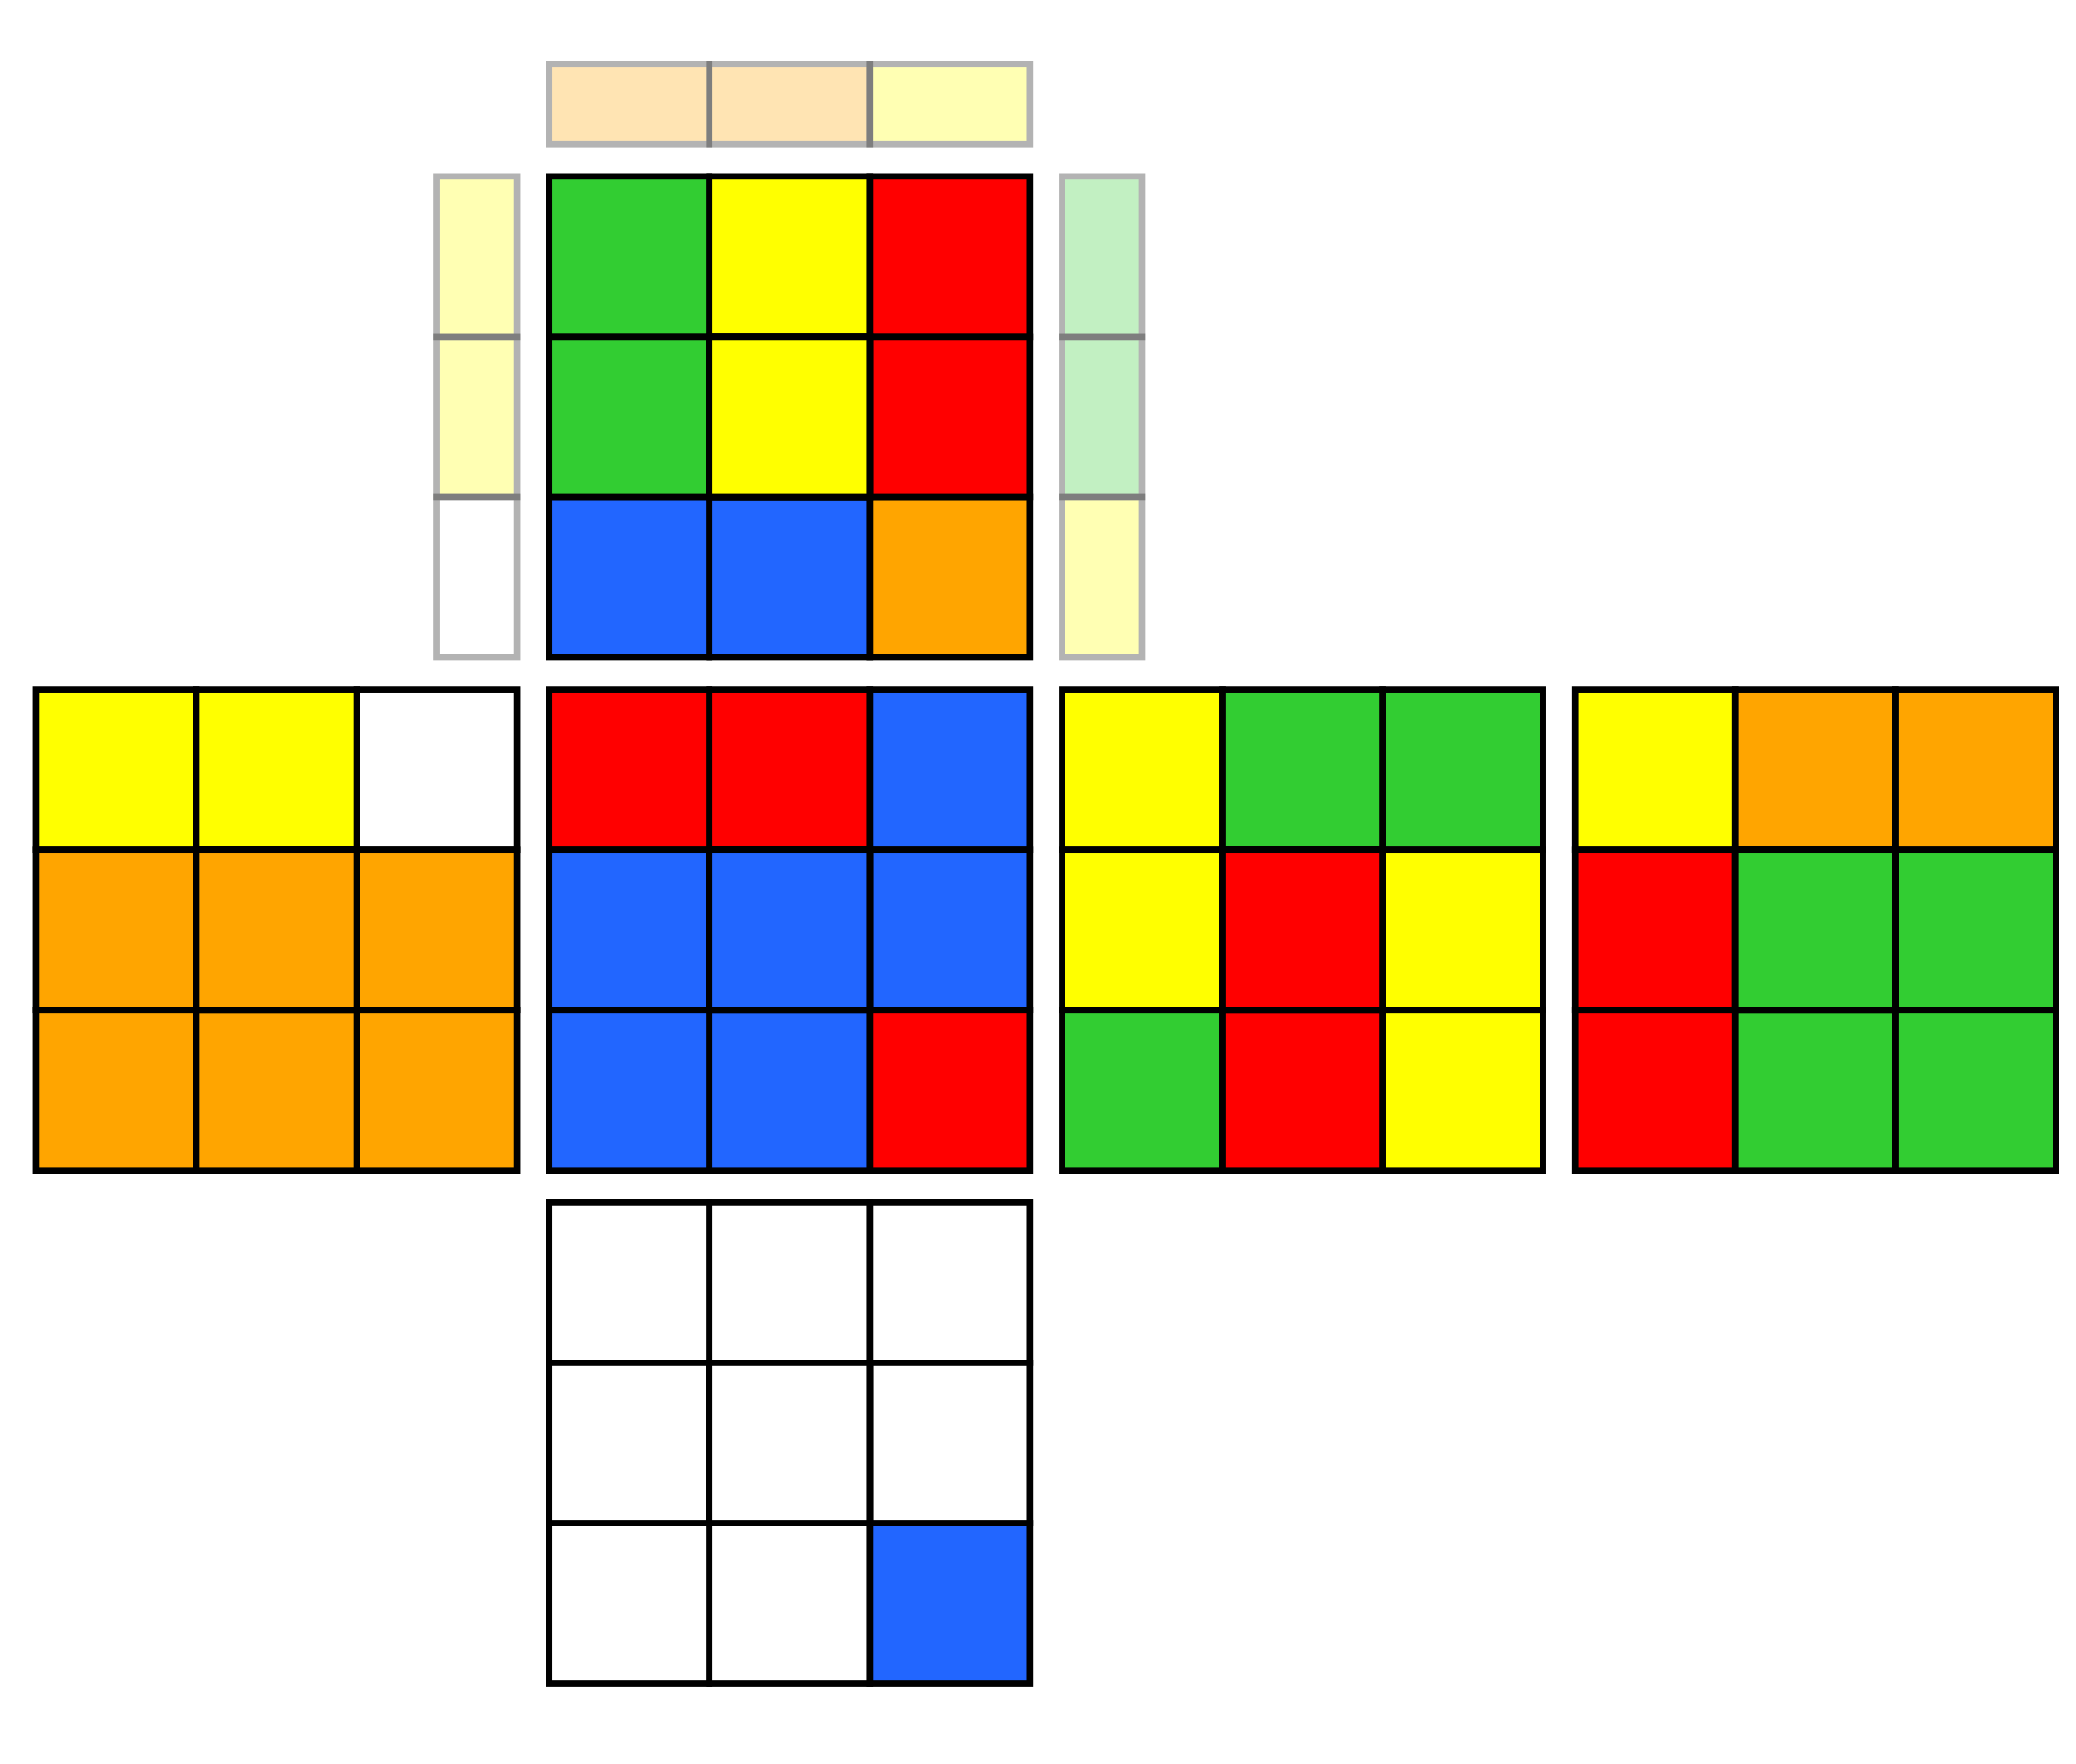
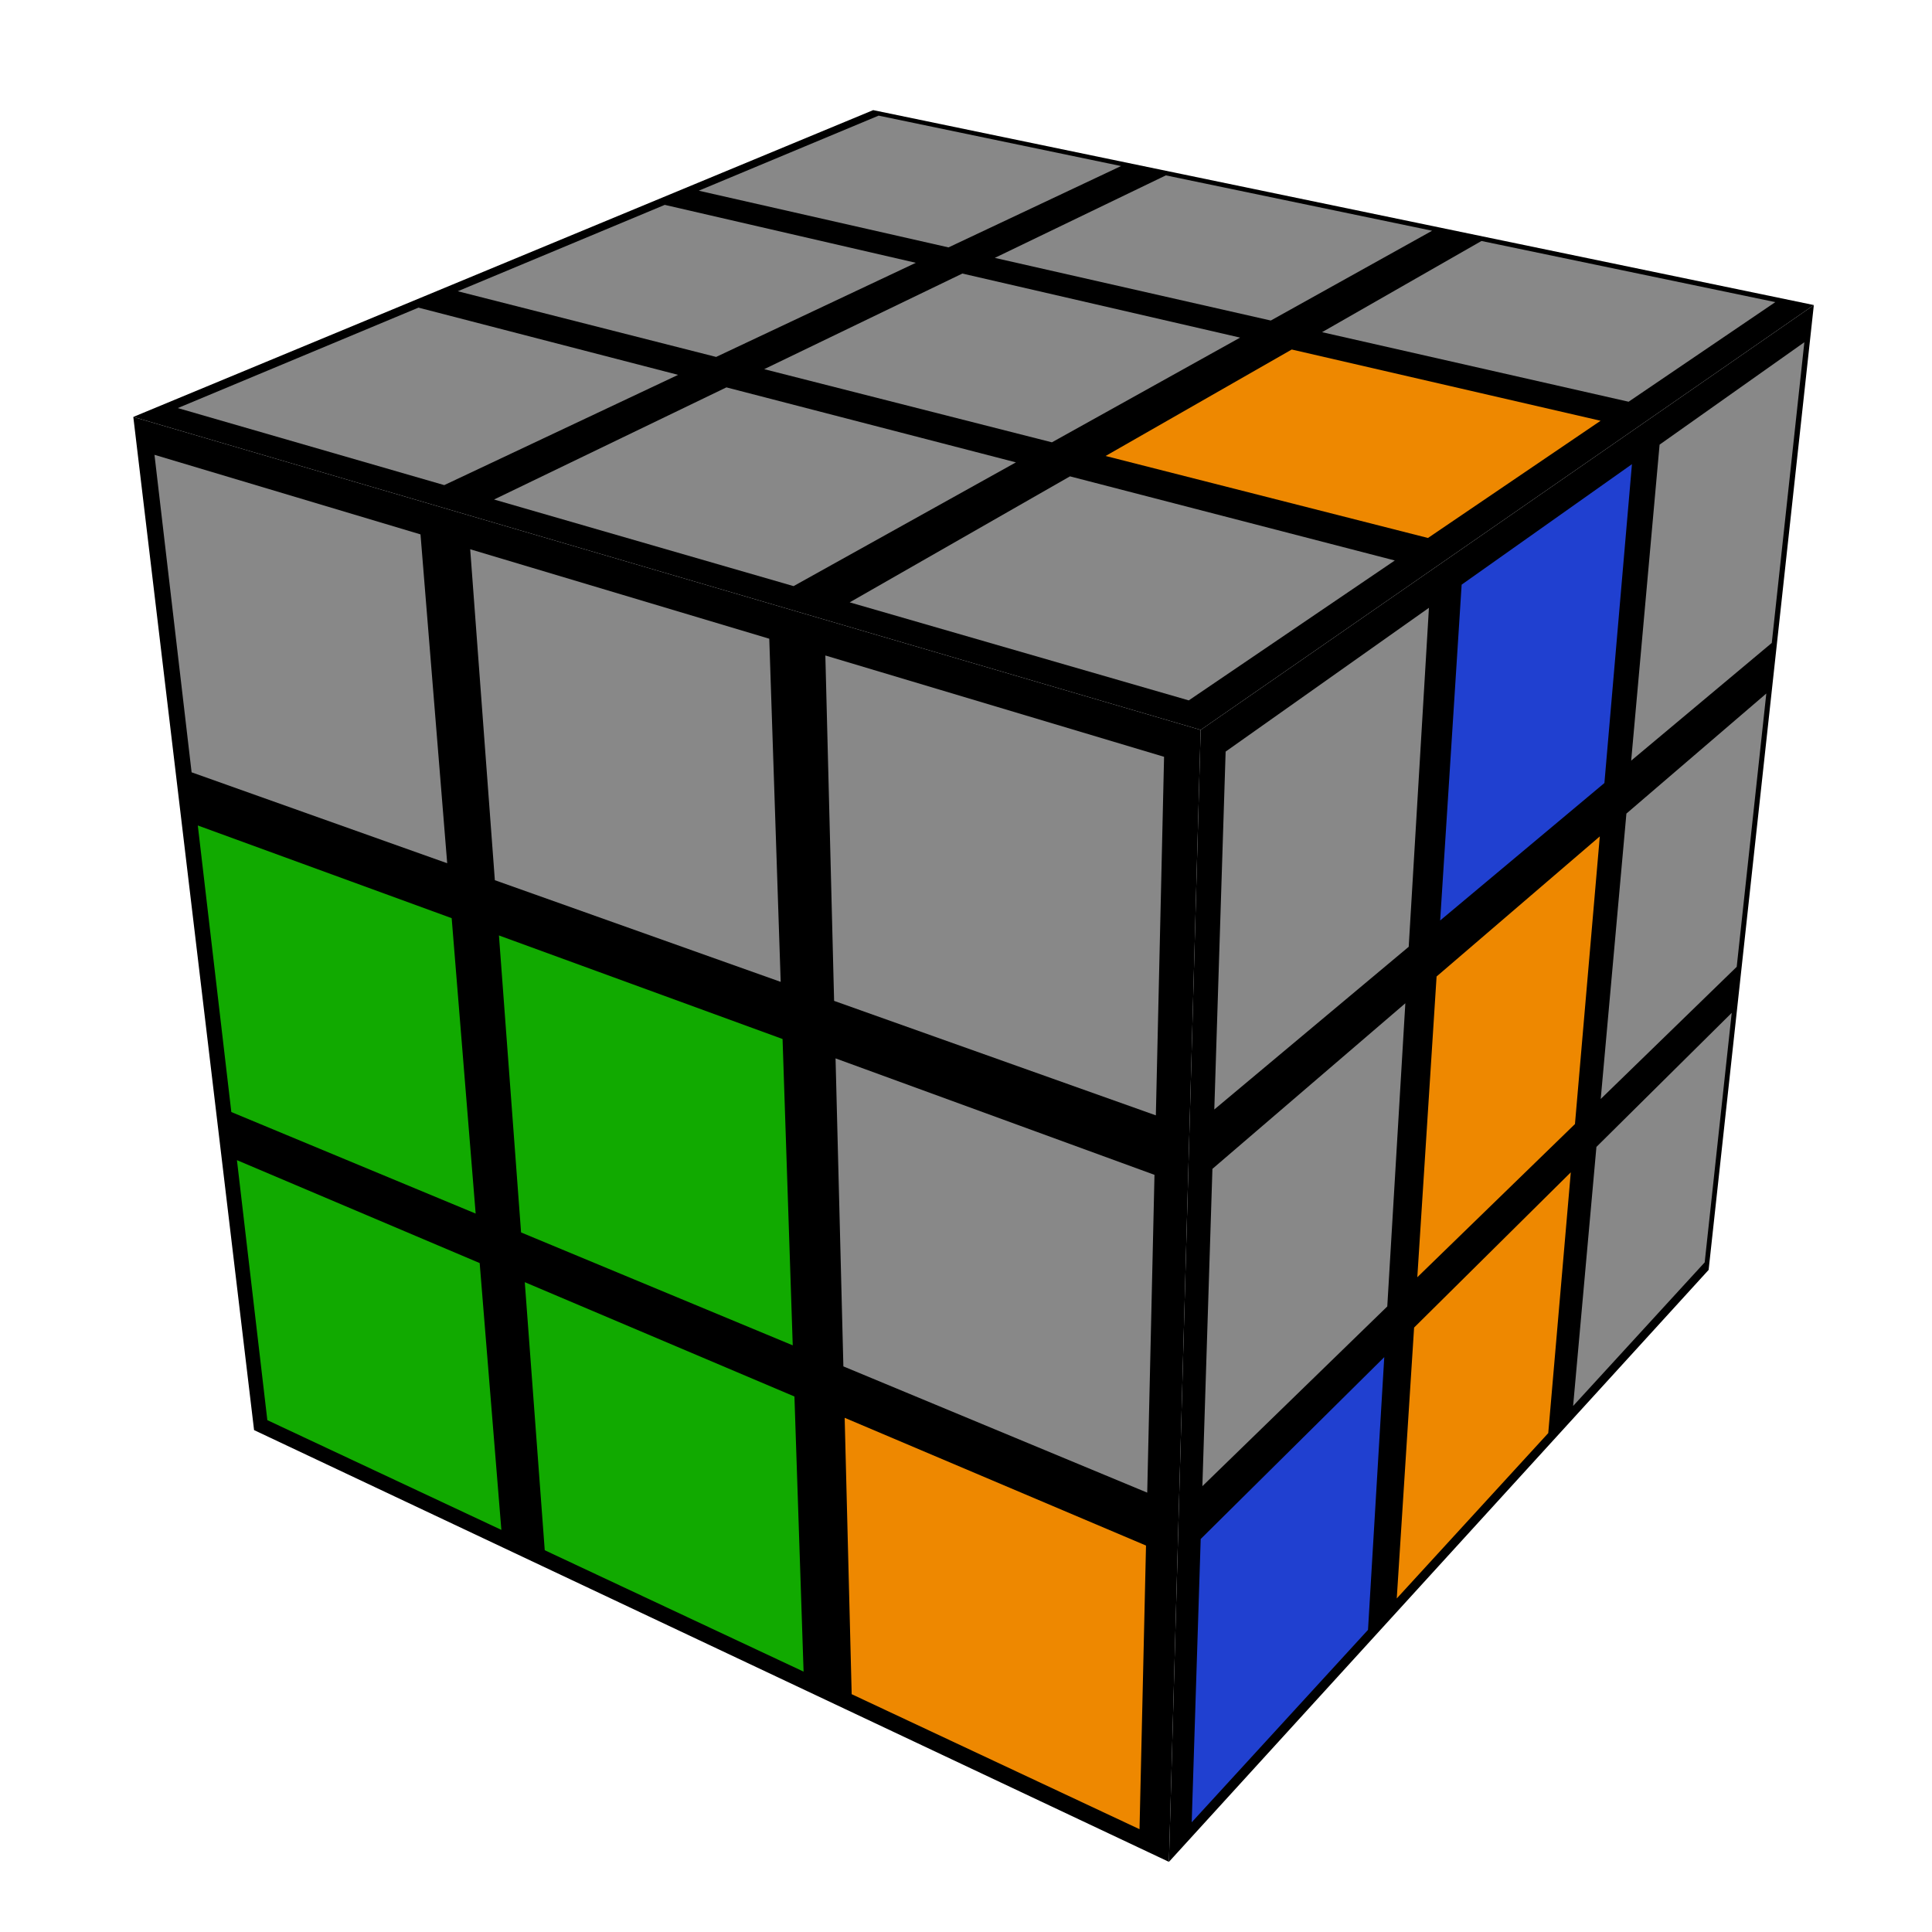
- <svg xmlns="http://www.w3.org/2000/svg" version="1.1" viewBox="0 0 518 440" preserveAspectRatio="xMidYMid meet" style="max-width: 100%; max-height: 100%;">
-   <defs>
-     <radialGradient id="grad-svg7-EDGES-l0-o0" r="70.711%">
-       <stop offset="100%" stop-color="rgb(34, 102, 255)" stop-opacity="1" />
-       <stop offset="100%" stop-color="black" stop-opacity="1" />
-       <stop offset="100%" stop-color="black" stop-opacity="1" />
-       <stop offset="100%" stop-color="white" stop-opacity="1" />
-     </radialGradient>
-     <radialGradient id="grad-svg7-EDGES-l0-o1" r="70.711%">
-       <stop offset="100%" stop-color="red" stop-opacity="1" />
-       <stop offset="100%" stop-color="black" stop-opacity="1" />
-       <stop offset="100%" stop-color="black" stop-opacity="1" />
-       <stop offset="100%" stop-color="limegreen" stop-opacity="1" />
-     </radialGradient>
-     <radialGradient id="grad-svg7-EDGES-l1-o0" r="70.711%">
-       <stop offset="100%" stop-color="red" stop-opacity="1" />
-       <stop offset="100%" stop-color="black" stop-opacity="1" />
-       <stop offset="100%" stop-color="black" stop-opacity="1" />
-       <stop offset="100%" stop-color="white" stop-opacity="1" />
-     </radialGradient>
-     <radialGradient id="grad-svg7-EDGES-l1-o1" r="70.711%">
-       <stop offset="100%" stop-color="limegreen" stop-opacity="1" />
-       <stop offset="100%" stop-color="black" stop-opacity="1" />
-       <stop offset="100%" stop-color="black" stop-opacity="1" />
-       <stop offset="100%" stop-color="red" stop-opacity="1" />
-     </radialGradient>
-     <radialGradient id="grad-svg7-EDGES-l2-o0" r="70.711%">
-       <stop offset="100%" stop-color="yellow" stop-opacity="1" />
-       <stop offset="100%" stop-color="black" stop-opacity="1" />
-       <stop offset="100%" stop-color="black" stop-opacity="1" />
-       <stop offset="100%" stop-color="white" stop-opacity="1" />
-     </radialGradient>
-     <radialGradient id="grad-svg7-EDGES-l2-o1" r="70.711%">
-       <stop offset="100%" stop-color="orange" stop-opacity="1" />
-       <stop offset="100%" stop-color="black" stop-opacity="1" />
-       <stop offset="100%" stop-color="black" stop-opacity="1" />
-       <stop offset="100%" stop-color="rgb(34, 102, 255)" stop-opacity="1" />
-     </radialGradient>
-     <radialGradient id="grad-svg7-EDGES-l3-o0" r="70.711%">
-       <stop offset="100%" stop-color="limegreen" stop-opacity="1" />
-       <stop offset="100%" stop-color="black" stop-opacity="1" />
-       <stop offset="100%" stop-color="black" stop-opacity="1" />
-       <stop offset="100%" stop-color="white" stop-opacity="1" />
-     </radialGradient>
-     <radialGradient id="grad-svg7-EDGES-l3-o1" r="70.711%">
-       <stop offset="100%" stop-color="yellow" stop-opacity="1" />
-       <stop offset="100%" stop-color="black" stop-opacity="1" />
-       <stop offset="100%" stop-color="black" stop-opacity="1" />
-       <stop offset="100%" stop-color="orange" stop-opacity="1" />
-     </radialGradient>
-     <radialGradient id="grad-svg7-EDGES-l4-o0" r="70.711%">
-       <stop offset="100%" stop-color="white" stop-opacity="1" />
-       <stop offset="100%" stop-color="black" stop-opacity="1" />
-       <stop offset="100%" stop-color="black" stop-opacity="1" />
-       <stop offset="100%" stop-color="yellow" stop-opacity="1" />
-     </radialGradient>
-     <radialGradient id="grad-svg7-EDGES-l4-o1" r="70.711%">
-       <stop offset="100%" stop-color="rgb(34, 102, 255)" stop-opacity="1" />
-       <stop offset="100%" stop-color="black" stop-opacity="1" />
-       <stop offset="100%" stop-color="black" stop-opacity="1" />
-       <stop offset="100%" stop-color="limegreen" stop-opacity="1" />
-     </radialGradient>
-     <radialGradient id="grad-svg7-EDGES-l5-o0" r="70.711%">
-       <stop offset="100%" stop-color="white" stop-opacity="1" />
-       <stop offset="100%" stop-color="black" stop-opacity="1" />
-       <stop offset="100%" stop-color="black" stop-opacity="1" />
-       <stop offset="100%" stop-color="yellow" stop-opacity="1" />
-     </radialGradient>
-     <radialGradient id="grad-svg7-EDGES-l5-o1" r="70.711%">
-       <stop offset="100%" stop-color="red" stop-opacity="1" />
-       <stop offset="100%" stop-color="black" stop-opacity="1" />
-       <stop offset="100%" stop-color="black" stop-opacity="1" />
-       <stop offset="100%" stop-color="red" stop-opacity="1" />
-     </radialGradient>
-     <radialGradient id="grad-svg7-EDGES-l6-o0" r="70.711%">
-       <stop offset="100%" stop-color="white" stop-opacity="1" />
-       <stop offset="100%" stop-color="black" stop-opacity="1" />
-       <stop offset="100%" stop-color="black" stop-opacity="1" />
-       <stop offset="100%" stop-color="yellow" stop-opacity="1" />
-     </radialGradient>
-     <radialGradient id="grad-svg7-EDGES-l6-o1" r="70.711%">
-       <stop offset="100%" stop-color="limegreen" stop-opacity="1" />
-       <stop offset="100%" stop-color="black" stop-opacity="1" />
-       <stop offset="100%" stop-color="black" stop-opacity="1" />
-       <stop offset="100%" stop-color="rgb(34, 102, 255)" stop-opacity="1" />
-     </radialGradient>
-     <radialGradient id="grad-svg7-EDGES-l7-o0" r="70.711%">
-       <stop offset="100%" stop-color="white" stop-opacity="1" />
-       <stop offset="100%" stop-color="black" stop-opacity="1" />
-       <stop offset="100%" stop-color="black" stop-opacity="1" />
-       <stop offset="100%" stop-color="yellow" stop-opacity="1" />
-     </radialGradient>
-     <radialGradient id="grad-svg7-EDGES-l7-o1" r="70.711%">
-       <stop offset="100%" stop-color="orange" stop-opacity="1" />
-       <stop offset="100%" stop-color="black" stop-opacity="1" />
-       <stop offset="100%" stop-color="black" stop-opacity="1" />
-       <stop offset="100%" stop-color="orange" stop-opacity="1" />
-     </radialGradient>
-     <radialGradient id="grad-svg7-EDGES-l8-o0" r="70.711%">
-       <stop offset="100%" stop-color="rgb(34, 102, 255)" stop-opacity="1" />
-       <stop offset="100%" stop-color="black" stop-opacity="1" />
-       <stop offset="100%" stop-color="black" stop-opacity="1" />
-       <stop offset="100%" stop-color="limegreen" stop-opacity="1" />
-     </radialGradient>
-     <radialGradient id="grad-svg7-EDGES-l8-o1" r="70.711%">
-       <stop offset="100%" stop-color="yellow" stop-opacity="1" />
-       <stop offset="100%" stop-color="black" stop-opacity="1" />
-       <stop offset="100%" stop-color="black" stop-opacity="1" />
-       <stop offset="100%" stop-color="red" stop-opacity="1" />
-     </radialGradient>
-     <radialGradient id="grad-svg7-EDGES-l9-o0" r="70.711%">
-       <stop offset="100%" stop-color="rgb(34, 102, 255)" stop-opacity="1" />
-       <stop offset="100%" stop-color="black" stop-opacity="1" />
-       <stop offset="100%" stop-color="black" stop-opacity="1" />
-       <stop offset="100%" stop-color="limegreen" stop-opacity="1" />
-     </radialGradient>
-     <radialGradient id="grad-svg7-EDGES-l9-o1" r="70.711%">
-       <stop offset="100%" stop-color="orange" stop-opacity="1" />
-       <stop offset="100%" stop-color="black" stop-opacity="1" />
-       <stop offset="100%" stop-color="black" stop-opacity="1" />
-       <stop offset="100%" stop-color="orange" stop-opacity="1" />
-     </radialGradient>
-     <radialGradient id="grad-svg7-EDGES-l10-o0" r="70.711%">
-       <stop offset="100%" stop-color="red" stop-opacity="1" />
-       <stop offset="100%" stop-color="black" stop-opacity="1" />
-       <stop offset="100%" stop-color="black" stop-opacity="1" />
-       <stop offset="100%" stop-color="rgb(34, 102, 255)" stop-opacity="1" />
-     </radialGradient>
-     <radialGradient id="grad-svg7-EDGES-l10-o1" r="70.711%">
-       <stop offset="100%" stop-color="yellow" stop-opacity="1" />
-       <stop offset="100%" stop-color="black" stop-opacity="1" />
-       <stop offset="100%" stop-color="black" stop-opacity="1" />
-       <stop offset="100%" stop-color="red" stop-opacity="1" />
-     </radialGradient>
-     <radialGradient id="grad-svg7-EDGES-l11-o0" r="70.711%">
-       <stop offset="100%" stop-color="limegreen" stop-opacity="1" />
-       <stop offset="100%" stop-color="black" stop-opacity="1" />
-       <stop offset="100%" stop-color="black" stop-opacity="1" />
-       <stop offset="100%" stop-color="rgb(34, 102, 255)" stop-opacity="1" />
-     </radialGradient>
-     <radialGradient id="grad-svg7-EDGES-l11-o1" r="70.711%">
-       <stop offset="100%" stop-color="orange" stop-opacity="1" />
-       <stop offset="100%" stop-color="black" stop-opacity="1" />
-       <stop offset="100%" stop-color="black" stop-opacity="1" />
-       <stop offset="100%" stop-color="orange" stop-opacity="1" />
-     </radialGradient>
-     <radialGradient id="grad-svg7-CORNERS-l0-o0" r="70.711%">
-       <stop offset="100%" stop-color="orange" stop-opacity="1" />
-       <stop offset="100%" stop-color="black" stop-opacity="1" />
-       <stop offset="100%" stop-color="black" stop-opacity="1" />
-       <stop offset="100%" stop-color="white" stop-opacity="1" />
-     </radialGradient>
-     <radialGradient id="grad-svg7-CORNERS-l0-o1" r="70.711%">
-       <stop offset="100%" stop-color="yellow" stop-opacity="1" />
-       <stop offset="100%" stop-color="black" stop-opacity="1" />
-       <stop offset="100%" stop-color="black" stop-opacity="1" />
-       <stop offset="100%" stop-color="red" stop-opacity="1" />
-     </radialGradient>
-     <radialGradient id="grad-svg7-CORNERS-l0-o2" r="70.711%">
-       <stop offset="100%" stop-color="rgb(34, 102, 255)" stop-opacity="1" />
-       <stop offset="100%" stop-color="black" stop-opacity="1" />
-       <stop offset="100%" stop-color="black" stop-opacity="1" />
-       <stop offset="100%" stop-color="limegreen" stop-opacity="1" />
-     </radialGradient>
-     <radialGradient id="grad-svg7-CORNERS-l1-o0" r="70.711%">
-       <stop offset="100%" stop-color="red" stop-opacity="1" />
-       <stop offset="100%" stop-color="black" stop-opacity="1" />
-       <stop offset="100%" stop-color="black" stop-opacity="1" />
-       <stop offset="100%" stop-color="white" stop-opacity="1" />
-     </radialGradient>
-     <radialGradient id="grad-svg7-CORNERS-l1-o1" r="70.711%">
-       <stop offset="100%" stop-color="yellow" stop-opacity="1" />
-       <stop offset="100%" stop-color="black" stop-opacity="1" />
-       <stop offset="100%" stop-color="black" stop-opacity="1" />
-       <stop offset="100%" stop-color="rgb(34, 102, 255)" stop-opacity="1" />
-     </radialGradient>
-     <radialGradient id="grad-svg7-CORNERS-l1-o2" r="70.711%">
-       <stop offset="100%" stop-color="limegreen" stop-opacity="1" />
-       <stop offset="100%" stop-color="black" stop-opacity="1" />
-       <stop offset="100%" stop-color="black" stop-opacity="1" />
-       <stop offset="100%" stop-color="red" stop-opacity="1" />
-     </radialGradient>
-     <radialGradient id="grad-svg7-CORNERS-l2-o0" r="70.711%">
-       <stop offset="100%" stop-color="limegreen" stop-opacity="1" />
-       <stop offset="100%" stop-color="black" stop-opacity="1" />
-       <stop offset="100%" stop-color="black" stop-opacity="1" />
-       <stop offset="100%" stop-color="white" stop-opacity="1" />
-     </radialGradient>
-     <radialGradient id="grad-svg7-CORNERS-l2-o1" r="70.711%">
-       <stop offset="100%" stop-color="yellow" stop-opacity="1" />
-       <stop offset="100%" stop-color="black" stop-opacity="1" />
-       <stop offset="100%" stop-color="black" stop-opacity="1" />
-       <stop offset="100%" stop-color="orange" stop-opacity="1" />
-     </radialGradient>
-     <radialGradient id="grad-svg7-CORNERS-l2-o2" r="70.711%">
-       <stop offset="100%" stop-color="orange" stop-opacity="1" />
-       <stop offset="100%" stop-color="black" stop-opacity="1" />
-       <stop offset="100%" stop-color="black" stop-opacity="1" />
-       <stop offset="100%" stop-color="rgb(34, 102, 255)" stop-opacity="1" />
-     </radialGradient>
-     <radialGradient id="grad-svg7-CORNERS-l3-o0" r="70.711%">
-       <stop offset="100%" stop-color="rgb(34, 102, 255)" stop-opacity="1" />
-       <stop offset="100%" stop-color="black" stop-opacity="1" />
-       <stop offset="100%" stop-color="black" stop-opacity="1" />
-       <stop offset="100%" stop-color="white" stop-opacity="1" />
-     </radialGradient>
-     <radialGradient id="grad-svg7-CORNERS-l3-o1" r="70.711%">
-       <stop offset="100%" stop-color="red" stop-opacity="1" />
-       <stop offset="100%" stop-color="black" stop-opacity="1" />
-       <stop offset="100%" stop-color="black" stop-opacity="1" />
-       <stop offset="100%" stop-color="limegreen" stop-opacity="1" />
-     </radialGradient>
-     <radialGradient id="grad-svg7-CORNERS-l3-o2" r="70.711%">
-       <stop offset="100%" stop-color="white" stop-opacity="1" />
-       <stop offset="100%" stop-color="black" stop-opacity="1" />
-       <stop offset="100%" stop-color="black" stop-opacity="1" />
-       <stop offset="100%" stop-color="orange" stop-opacity="1" />
-     </radialGradient>
-     <radialGradient id="grad-svg7-CORNERS-l4-o0" r="70.711%">
-       <stop offset="100%" stop-color="white" stop-opacity="1" />
-       <stop offset="100%" stop-color="black" stop-opacity="1" />
-       <stop offset="100%" stop-color="black" stop-opacity="1" />
-       <stop offset="100%" stop-color="yellow" stop-opacity="1" />
-     </radialGradient>
-     <radialGradient id="grad-svg7-CORNERS-l4-o1" r="70.711%">
-       <stop offset="100%" stop-color="red" stop-opacity="1" />
-       <stop offset="100%" stop-color="black" stop-opacity="1" />
-       <stop offset="100%" stop-color="black" stop-opacity="1" />
-       <stop offset="100%" stop-color="limegreen" stop-opacity="1" />
-     </radialGradient>
-     <radialGradient id="grad-svg7-CORNERS-l4-o2" r="70.711%">
-       <stop offset="100%" stop-color="limegreen" stop-opacity="1" />
-       <stop offset="100%" stop-color="black" stop-opacity="1" />
-       <stop offset="100%" stop-color="black" stop-opacity="1" />
-       <stop offset="100%" stop-color="red" stop-opacity="1" />
-     </radialGradient>
-     <radialGradient id="grad-svg7-CORNERS-l5-o0" r="70.711%">
-       <stop offset="100%" stop-color="white" stop-opacity="1" />
-       <stop offset="100%" stop-color="black" stop-opacity="1" />
-       <stop offset="100%" stop-color="black" stop-opacity="1" />
-       <stop offset="100%" stop-color="yellow" stop-opacity="1" />
-     </radialGradient>
-     <radialGradient id="grad-svg7-CORNERS-l5-o1" r="70.711%">
-       <stop offset="100%" stop-color="orange" stop-opacity="1" />
-       <stop offset="100%" stop-color="black" stop-opacity="1" />
-       <stop offset="100%" stop-color="black" stop-opacity="1" />
-       <stop offset="100%" stop-color="orange" stop-opacity="1" />
-     </radialGradient>
-     <radialGradient id="grad-svg7-CORNERS-l5-o2" r="70.711%">
-       <stop offset="100%" stop-color="rgb(34, 102, 255)" stop-opacity="1" />
-       <stop offset="100%" stop-color="black" stop-opacity="1" />
-       <stop offset="100%" stop-color="black" stop-opacity="1" />
-       <stop offset="100%" stop-color="limegreen" stop-opacity="1" />
-     </radialGradient>
-     <radialGradient id="grad-svg7-CORNERS-l6-o0" r="70.711%">
-       <stop offset="100%" stop-color="white" stop-opacity="1" />
-       <stop offset="100%" stop-color="black" stop-opacity="1" />
-       <stop offset="100%" stop-color="black" stop-opacity="1" />
-       <stop offset="100%" stop-color="yellow" stop-opacity="1" />
-     </radialGradient>
-     <radialGradient id="grad-svg7-CORNERS-l6-o1" r="70.711%">
-       <stop offset="100%" stop-color="limegreen" stop-opacity="1" />
-       <stop offset="100%" stop-color="black" stop-opacity="1" />
-       <stop offset="100%" stop-color="black" stop-opacity="1" />
-       <stop offset="100%" stop-color="rgb(34, 102, 255)" stop-opacity="1" />
-     </radialGradient>
-     <radialGradient id="grad-svg7-CORNERS-l6-o2" r="70.711%">
-       <stop offset="100%" stop-color="orange" stop-opacity="1" />
-       <stop offset="100%" stop-color="black" stop-opacity="1" />
-       <stop offset="100%" stop-color="black" stop-opacity="1" />
-       <stop offset="100%" stop-color="orange" stop-opacity="1" />
-     </radialGradient>
-     <radialGradient id="grad-svg7-CORNERS-l7-o0" r="70.711%">
-       <stop offset="100%" stop-color="rgb(34, 102, 255)" stop-opacity="1" />
-       <stop offset="100%" stop-color="black" stop-opacity="1" />
-       <stop offset="100%" stop-color="black" stop-opacity="1" />
-       <stop offset="100%" stop-color="yellow" stop-opacity="1" />
-     </radialGradient>
-     <radialGradient id="grad-svg7-CORNERS-l7-o1" r="70.711%">
-       <stop offset="100%" stop-color="yellow" stop-opacity="1" />
-       <stop offset="100%" stop-color="black" stop-opacity="1" />
-       <stop offset="100%" stop-color="black" stop-opacity="1" />
-       <stop offset="100%" stop-color="red" stop-opacity="1" />
-     </radialGradient>
-     <radialGradient id="grad-svg7-CORNERS-l7-o2" r="70.711%">
-       <stop offset="100%" stop-color="red" stop-opacity="1" />
-       <stop offset="100%" stop-color="black" stop-opacity="1" />
-       <stop offset="100%" stop-color="black" stop-opacity="1" />
-       <stop offset="100%" stop-color="rgb(34, 102, 255)" stop-opacity="1" />
-     </radialGradient>
-     <radialGradient id="grad-svg7-CENTERS-l0-o0" r="70.711%">
-       <stop offset="100%" stop-color="yellow" stop-opacity="1" />
-       <stop offset="100%" stop-color="black" stop-opacity="1" />
-       <stop offset="100%" stop-color="black" stop-opacity="1" />
-       <stop offset="100%" stop-color="white" stop-opacity="1" />
-     </radialGradient>
-     <radialGradient id="grad-svg7-CENTERS-l0-o1" r="70.711%">
-       <stop offset="100%" stop-color="yellow" stop-opacity="1" />
-       <stop offset="100%" stop-color="black" stop-opacity="1" />
-       <stop offset="100%" stop-color="black" stop-opacity="1" />
-       <stop offset="100%" stop-color="white" stop-opacity="1" />
-     </radialGradient>
-     <radialGradient id="grad-svg7-CENTERS-l0-o2" r="70.711%">
-       <stop offset="100%" stop-color="yellow" stop-opacity="1" />
-       <stop offset="100%" stop-color="black" stop-opacity="1" />
-       <stop offset="100%" stop-color="black" stop-opacity="1" />
-       <stop offset="100%" stop-color="white" stop-opacity="1" />
-     </radialGradient>
-     <radialGradient id="grad-svg7-CENTERS-l0-o3" r="70.711%">
-       <stop offset="100%" stop-color="yellow" stop-opacity="1" />
-       <stop offset="100%" stop-color="black" stop-opacity="1" />
-       <stop offset="100%" stop-color="black" stop-opacity="1" />
-       <stop offset="100%" stop-color="white" stop-opacity="1" />
-     </radialGradient>
-     <radialGradient id="grad-svg7-CENTERS-l1-o0" r="70.711%">
-       <stop offset="100%" stop-color="orange" stop-opacity="1" />
-       <stop offset="100%" stop-color="black" stop-opacity="1" />
-       <stop offset="100%" stop-color="black" stop-opacity="1" />
-       <stop offset="100%" stop-color="orange" stop-opacity="1" />
-     </radialGradient>
-     <radialGradient id="grad-svg7-CENTERS-l1-o1" r="70.711%">
-       <stop offset="100%" stop-color="orange" stop-opacity="1" />
-       <stop offset="100%" stop-color="black" stop-opacity="1" />
-       <stop offset="100%" stop-color="black" stop-opacity="1" />
-       <stop offset="100%" stop-color="orange" stop-opacity="1" />
-     </radialGradient>
-     <radialGradient id="grad-svg7-CENTERS-l1-o2" r="70.711%">
-       <stop offset="100%" stop-color="orange" stop-opacity="1" />
-       <stop offset="100%" stop-color="black" stop-opacity="1" />
-       <stop offset="100%" stop-color="black" stop-opacity="1" />
-       <stop offset="100%" stop-color="orange" stop-opacity="1" />
-     </radialGradient>
-     <radialGradient id="grad-svg7-CENTERS-l1-o3" r="70.711%">
-       <stop offset="100%" stop-color="orange" stop-opacity="1" />
-       <stop offset="100%" stop-color="black" stop-opacity="1" />
-       <stop offset="100%" stop-color="black" stop-opacity="1" />
-       <stop offset="100%" stop-color="orange" stop-opacity="1" />
-     </radialGradient>
-     <radialGradient id="grad-svg7-CENTERS-l2-o0" r="70.711%">
-       <stop offset="100%" stop-color="rgb(34, 102, 255)" stop-opacity="1" />
-       <stop offset="100%" stop-color="black" stop-opacity="1" />
-       <stop offset="100%" stop-color="black" stop-opacity="1" />
-       <stop offset="100%" stop-color="limegreen" stop-opacity="1" />
-     </radialGradient>
-     <radialGradient id="grad-svg7-CENTERS-l2-o1" r="70.711%">
-       <stop offset="100%" stop-color="rgb(34, 102, 255)" stop-opacity="1" />
-       <stop offset="100%" stop-color="black" stop-opacity="1" />
-       <stop offset="100%" stop-color="black" stop-opacity="1" />
-       <stop offset="100%" stop-color="limegreen" stop-opacity="1" />
-     </radialGradient>
-     <radialGradient id="grad-svg7-CENTERS-l2-o2" r="70.711%">
-       <stop offset="100%" stop-color="rgb(34, 102, 255)" stop-opacity="1" />
-       <stop offset="100%" stop-color="black" stop-opacity="1" />
-       <stop offset="100%" stop-color="black" stop-opacity="1" />
-       <stop offset="100%" stop-color="limegreen" stop-opacity="1" />
-     </radialGradient>
-     <radialGradient id="grad-svg7-CENTERS-l2-o3" r="70.711%">
-       <stop offset="100%" stop-color="rgb(34, 102, 255)" stop-opacity="1" />
-       <stop offset="100%" stop-color="black" stop-opacity="1" />
-       <stop offset="100%" stop-color="black" stop-opacity="1" />
-       <stop offset="100%" stop-color="limegreen" stop-opacity="1" />
-     </radialGradient>
-     <radialGradient id="grad-svg7-CENTERS-l3-o0" r="70.711%">
-       <stop offset="100%" stop-color="red" stop-opacity="1" />
-       <stop offset="100%" stop-color="black" stop-opacity="1" />
-       <stop offset="100%" stop-color="black" stop-opacity="1" />
-       <stop offset="100%" stop-color="red" stop-opacity="1" />
-     </radialGradient>
-     <radialGradient id="grad-svg7-CENTERS-l3-o1" r="70.711%">
-       <stop offset="100%" stop-color="red" stop-opacity="1" />
-       <stop offset="100%" stop-color="black" stop-opacity="1" />
-       <stop offset="100%" stop-color="black" stop-opacity="1" />
-       <stop offset="100%" stop-color="red" stop-opacity="1" />
-     </radialGradient>
-     <radialGradient id="grad-svg7-CENTERS-l3-o2" r="70.711%">
-       <stop offset="100%" stop-color="red" stop-opacity="1" />
-       <stop offset="100%" stop-color="black" stop-opacity="1" />
-       <stop offset="100%" stop-color="black" stop-opacity="1" />
-       <stop offset="100%" stop-color="red" stop-opacity="1" />
-     </radialGradient>
-     <radialGradient id="grad-svg7-CENTERS-l3-o3" r="70.711%">
-       <stop offset="100%" stop-color="red" stop-opacity="1" />
-       <stop offset="100%" stop-color="black" stop-opacity="1" />
-       <stop offset="100%" stop-color="black" stop-opacity="1" />
-       <stop offset="100%" stop-color="red" stop-opacity="1" />
-     </radialGradient>
-     <radialGradient id="grad-svg7-CENTERS-l4-o0" r="70.711%">
-       <stop offset="100%" stop-color="limegreen" stop-opacity="1" />
-       <stop offset="100%" stop-color="black" stop-opacity="1" />
-       <stop offset="100%" stop-color="black" stop-opacity="1" />
-       <stop offset="100%" stop-color="rgb(34, 102, 255)" stop-opacity="1" />
-     </radialGradient>
-     <radialGradient id="grad-svg7-CENTERS-l4-o1" r="70.711%">
-       <stop offset="100%" stop-color="limegreen" stop-opacity="1" />
-       <stop offset="100%" stop-color="black" stop-opacity="1" />
-       <stop offset="100%" stop-color="black" stop-opacity="1" />
-       <stop offset="100%" stop-color="rgb(34, 102, 255)" stop-opacity="1" />
-     </radialGradient>
-     <radialGradient id="grad-svg7-CENTERS-l4-o2" r="70.711%">
-       <stop offset="100%" stop-color="limegreen" stop-opacity="1" />
-       <stop offset="100%" stop-color="black" stop-opacity="1" />
-       <stop offset="100%" stop-color="black" stop-opacity="1" />
-       <stop offset="100%" stop-color="rgb(34, 102, 255)" stop-opacity="1" />
-     </radialGradient>
-     <radialGradient id="grad-svg7-CENTERS-l4-o3" r="70.711%">
-       <stop offset="100%" stop-color="limegreen" stop-opacity="1" />
-       <stop offset="100%" stop-color="black" stop-opacity="1" />
-       <stop offset="100%" stop-color="black" stop-opacity="1" />
-       <stop offset="100%" stop-color="rgb(34, 102, 255)" stop-opacity="1" />
-     </radialGradient>
-     <radialGradient id="grad-svg7-CENTERS-l5-o0" r="70.711%">
-       <stop offset="100%" stop-color="white" stop-opacity="1" />
-       <stop offset="100%" stop-color="black" stop-opacity="1" />
-       <stop offset="100%" stop-color="black" stop-opacity="1" />
-       <stop offset="100%" stop-color="yellow" stop-opacity="1" />
-     </radialGradient>
-     <radialGradient id="grad-svg7-CENTERS-l5-o1" r="70.711%">
-       <stop offset="100%" stop-color="white" stop-opacity="1" />
-       <stop offset="100%" stop-color="black" stop-opacity="1" />
-       <stop offset="100%" stop-color="black" stop-opacity="1" />
-       <stop offset="100%" stop-color="yellow" stop-opacity="1" />
-     </radialGradient>
-     <radialGradient id="grad-svg7-CENTERS-l5-o2" r="70.711%">
-       <stop offset="100%" stop-color="white" stop-opacity="1" />
-       <stop offset="100%" stop-color="black" stop-opacity="1" />
-       <stop offset="100%" stop-color="black" stop-opacity="1" />
-       <stop offset="100%" stop-color="yellow" stop-opacity="1" />
-     </radialGradient>
-     <radialGradient id="grad-svg7-CENTERS-l5-o3" r="70.711%">
-       <stop offset="100%" stop-color="white" stop-opacity="1" />
-       <stop offset="100%" stop-color="black" stop-opacity="1" />
-       <stop offset="100%" stop-color="black" stop-opacity="1" />
-       <stop offset="100%" stop-color="yellow" stop-opacity="1" />
-     </radialGradient>
-   </defs>
-   <defs>
-     <g id="sticker">
-       <rect x="0" y="0" width="1" height="1" stroke="black" stroke-width="0.04px" />
-     </g>
-     <g id="sticker-thin-v">
-       <rect x="0" y="0" width="0.5" height="1" stroke="black" stroke-width="0.04px" style="opacity: 0.3;" />
-     </g>
-     <g id="sticker-thin-h">
-       <rect x="0" y="0" width="1" height="0.5" stroke="black" stroke-width="0.04px" style="opacity: 0.3;" />
-     </g>
-   </defs>
-   <g id="puzzle" transform="translate(5,40) scale(40)">
-     <g class="hint-facelet">
-       <use data-copy-id="CORNERS-l0-o1" href="#sticker-thin-v" transform="translate(6.5,2.1)" style="fill: url(#grad-svg7-CORNERS-l0-o1)" />
-       <use data-copy-id="EDGES-l1-o1" href="#sticker-thin-v" transform="translate(6.5,1.1)" style="fill: url(#grad-svg7-EDGES-l1-o1)" />
-       <use data-copy-id="CORNERS-l1-o2" href="#sticker-thin-v" transform="translate(6.5,0.1)" style="fill: url(#grad-svg7-CORNERS-l1-o2)" />
-       <use data-copy-id="CORNERS-l2-o2" href="#sticker-thin-h" transform="translate(3.3,-0.6)" style="fill: url(#grad-svg7-CORNERS-l2-o2)" />
-       <use data-copy-id="EDGES-l2-o1" href="#sticker-thin-h" transform="translate(4.3,-0.6)" style="fill: url(#grad-svg7-EDGES-l2-o1)" />
-       <use data-copy-id="CORNERS-l1-o1" href="#sticker-thin-h" transform="translate(5.3,-0.6)" style="fill: url(#grad-svg7-CORNERS-l1-o1)" />
-       <use data-copy-id="CORNERS-l3-o2" href="#sticker-thin-v" transform="translate(2.6,2.1)" style="fill: url(#grad-svg7-CORNERS-l3-o2)" />
-       <use data-copy-id="EDGES-l3-o1" href="#sticker-thin-v" transform="translate(2.6,1.1)" style="fill: url(#grad-svg7-EDGES-l3-o1)" />
-       <use data-copy-id="CORNERS-l2-o1" href="#sticker-thin-v" transform="translate(2.6,0.1)" style="fill: url(#grad-svg7-CORNERS-l2-o1)" />
-     </g>
-     <use id="CORNERS-l0-o0" href="#sticker" transform="translate(5.3,2.1)" style="fill: url(#grad-svg7-CORNERS-l0-o0)" />
-     <use id="CORNERS-l0-o1" href="#sticker" transform="translate(6.5,3.3)" style="fill: url(#grad-svg7-CORNERS-l0-o1)" />
-     <use id="CORNERS-l0-o2" href="#sticker" transform="translate(5.3,3.3)" style="fill: url(#grad-svg7-CORNERS-l0-o2)" />
-     <use id="CORNERS-l1-o0" href="#sticker" transform="translate(5.3,0.1)" style="fill: url(#grad-svg7-CORNERS-l1-o0)" />
-     <use id="CORNERS-l1-o1" href="#sticker" transform="translate(9.7,3.3)" style="fill: url(#grad-svg7-CORNERS-l1-o1)" />
-     <use id="CORNERS-l1-o2" href="#sticker" transform="translate(8.5,3.3)" style="fill: url(#grad-svg7-CORNERS-l1-o2)" />
-     <use id="CORNERS-l2-o0" href="#sticker" transform="translate(3.3,0.1)" style="fill: url(#grad-svg7-CORNERS-l2-o0)" />
-     <use id="CORNERS-l2-o1" href="#sticker" transform="translate(0.1,3.3)" style="fill: url(#grad-svg7-CORNERS-l2-o1)" />
-     <use id="CORNERS-l2-o2" href="#sticker" transform="translate(11.7,3.3)" style="fill: url(#grad-svg7-CORNERS-l2-o2)" />
-     <use id="CORNERS-l3-o0" href="#sticker" transform="translate(3.3,2.1)" style="fill: url(#grad-svg7-CORNERS-l3-o0)" />
-     <use id="CORNERS-l3-o1" href="#sticker" transform="translate(3.3,3.3)" style="fill: url(#grad-svg7-CORNERS-l3-o1)" />
-     <use id="CORNERS-l3-o2" href="#sticker" transform="translate(2.1,3.3)" style="fill: url(#grad-svg7-CORNERS-l3-o2)" />
-     <use id="CORNERS-l4-o0" href="#sticker" transform="translate(5.3,6.5)" style="fill: url(#grad-svg7-CORNERS-l4-o0)" />
-     <use id="CORNERS-l4-o1" href="#sticker" transform="translate(5.3,5.3)" style="fill: url(#grad-svg7-CORNERS-l4-o1)" />
-     <use id="CORNERS-l4-o2" href="#sticker" transform="translate(6.5,5.3)" style="fill: url(#grad-svg7-CORNERS-l4-o2)" />
-     <use id="CORNERS-l5-o0" href="#sticker" transform="translate(3.3,6.5)" style="fill: url(#grad-svg7-CORNERS-l5-o0)" />
-     <use id="CORNERS-l5-o1" href="#sticker" transform="translate(2.1,5.3)" style="fill: url(#grad-svg7-CORNERS-l5-o1)" />
-     <use id="CORNERS-l5-o2" href="#sticker" transform="translate(3.3,5.3)" style="fill: url(#grad-svg7-CORNERS-l5-o2)" />
-     <use id="CORNERS-l6-o0" href="#sticker" transform="translate(3.3,8.5)" style="fill: url(#grad-svg7-CORNERS-l6-o0)" />
-     <use id="CORNERS-l6-o1" href="#sticker" transform="translate(11.7,5.3)" style="fill: url(#grad-svg7-CORNERS-l6-o1)" />
-     <use id="CORNERS-l6-o2" href="#sticker" transform="translate(0.1,5.3)" style="fill: url(#grad-svg7-CORNERS-l6-o2)" />
-     <use id="CORNERS-l7-o0" href="#sticker" transform="translate(5.3,8.5)" style="fill: url(#grad-svg7-CORNERS-l7-o0)" />
-     <use id="CORNERS-l7-o1" href="#sticker" transform="translate(8.5,5.3)" style="fill: url(#grad-svg7-CORNERS-l7-o1)" />
-     <use id="CORNERS-l7-o2" href="#sticker" transform="translate(9.7,5.3)" style="fill: url(#grad-svg7-CORNERS-l7-o2)" />
-     <use id="EDGES-l0-o0" href="#sticker" transform="translate(4.3,2.1)" style="fill: url(#grad-svg7-EDGES-l0-o0)" />
-     <use id="EDGES-l0-o1" href="#sticker" transform="translate(4.3,3.3)" style="fill: url(#grad-svg7-EDGES-l0-o1)" />
-     <use id="EDGES-l1-o0" href="#sticker" transform="translate(5.3,1.1)" style="fill: url(#grad-svg7-EDGES-l1-o0)" />
-     <use id="EDGES-l1-o1" href="#sticker" transform="translate(7.5,3.3)" style="fill: url(#grad-svg7-EDGES-l1-o1)" />
-     <use id="EDGES-l2-o0" href="#sticker" transform="translate(4.3,0.1)" style="fill: url(#grad-svg7-EDGES-l2-o0)" />
-     <use id="EDGES-l2-o1" href="#sticker" transform="translate(10.7,3.3)" style="fill: url(#grad-svg7-EDGES-l2-o1)" />
-     <use id="EDGES-l3-o0" href="#sticker" transform="translate(3.3,1.1)" style="fill: url(#grad-svg7-EDGES-l3-o0)" />
-     <use id="EDGES-l3-o1" href="#sticker" transform="translate(1.1,3.3)" style="fill: url(#grad-svg7-EDGES-l3-o1)" />
-     <use id="EDGES-l4-o0" href="#sticker" transform="translate(4.3,6.5)" style="fill: url(#grad-svg7-EDGES-l4-o0)" />
-     <use id="EDGES-l4-o1" href="#sticker" transform="translate(4.3,5.3)" style="fill: url(#grad-svg7-EDGES-l4-o1)" />
-     <use id="EDGES-l5-o0" href="#sticker" transform="translate(5.3,7.5)" style="fill: url(#grad-svg7-EDGES-l5-o0)" />
-     <use id="EDGES-l5-o1" href="#sticker" transform="translate(7.5,5.3)" style="fill: url(#grad-svg7-EDGES-l5-o1)" />
-     <use id="EDGES-l6-o0" href="#sticker" transform="translate(4.3,8.5)" style="fill: url(#grad-svg7-EDGES-l6-o0)" />
-     <use id="EDGES-l6-o1" href="#sticker" transform="translate(10.7,5.3)" style="fill: url(#grad-svg7-EDGES-l6-o1)" />
-     <use id="EDGES-l7-o0" href="#sticker" transform="translate(3.3,7.5)" style="fill: url(#grad-svg7-EDGES-l7-o0)" />
-     <use id="EDGES-l7-o1" href="#sticker" transform="translate(1.1,5.3)" style="fill: url(#grad-svg7-EDGES-l7-o1)" />
-     <use id="EDGES-l8-o0" href="#sticker" transform="translate(5.3,4.3)" style="fill: url(#grad-svg7-EDGES-l8-o0)" />
-     <use id="EDGES-l8-o1" href="#sticker" transform="translate(6.5,4.3)" style="fill: url(#grad-svg7-EDGES-l8-o1)" />
-     <use id="EDGES-l9-o0" href="#sticker" transform="translate(3.3,4.3)" style="fill: url(#grad-svg7-EDGES-l9-o0)" />
-     <use id="EDGES-l9-o1" href="#sticker" transform="translate(2.1,4.3)" style="fill: url(#grad-svg7-EDGES-l9-o1)" />
-     <use id="EDGES-l10-o0" href="#sticker" transform="translate(9.7,4.3)" style="fill: url(#grad-svg7-EDGES-l10-o0)" />
-     <use id="EDGES-l10-o1" href="#sticker" transform="translate(8.5,4.3)" style="fill: url(#grad-svg7-EDGES-l10-o1)" />
-     <use id="EDGES-l11-o0" href="#sticker" transform="translate(11.7,4.3)" style="fill: url(#grad-svg7-EDGES-l11-o0)" />
-     <use id="EDGES-l11-o1" href="#sticker" transform="translate(0.1,4.3)" style="fill: url(#grad-svg7-EDGES-l11-o1)" />
-     <use id="CENTERS-l0-o0" href="#sticker" transform="translate(4.3,1.1)" style="fill: url(#grad-svg7-CENTERS-l0-o0)" />
-     <use id="CENTERS-l0-o1" href="#sticker" transform="translate(4.3,1.1)" style="fill: url(#grad-svg7-CENTERS-l0-o1)" />
-     <use id="CENTERS-l0-o2" href="#sticker" transform="translate(4.3,1.1)" style="fill: url(#grad-svg7-CENTERS-l0-o2)" />
-     <use id="CENTERS-l0-o3" href="#sticker" transform="translate(4.3,1.1)" style="fill: url(#grad-svg7-CENTERS-l0-o3)" />
-     <use id="CENTERS-l1-o0" href="#sticker" transform="translate(1.1,4.3)" style="fill: url(#grad-svg7-CENTERS-l1-o0)" />
-     <use id="CENTERS-l1-o1" href="#sticker" transform="translate(1.1,4.3)" style="fill: url(#grad-svg7-CENTERS-l1-o1)" />
-     <use id="CENTERS-l1-o2" href="#sticker" transform="translate(1.1,4.3)" style="fill: url(#grad-svg7-CENTERS-l1-o2)" />
-     <use id="CENTERS-l1-o3" href="#sticker" transform="translate(1.1,4.3)" style="fill: url(#grad-svg7-CENTERS-l1-o3)" />
-     <use id="CENTERS-l2-o0" href="#sticker" transform="translate(4.3,4.3)" style="fill: url(#grad-svg7-CENTERS-l2-o0)" />
-     <use id="CENTERS-l2-o1" href="#sticker" transform="translate(4.3,4.3)" style="fill: url(#grad-svg7-CENTERS-l2-o1)" />
-     <use id="CENTERS-l2-o2" href="#sticker" transform="translate(4.3,4.3)" style="fill: url(#grad-svg7-CENTERS-l2-o2)" />
-     <use id="CENTERS-l2-o3" href="#sticker" transform="translate(4.3,4.3)" style="fill: url(#grad-svg7-CENTERS-l2-o3)" />
-     <use id="CENTERS-l3-o0" href="#sticker" transform="translate(7.5,4.3)" style="fill: url(#grad-svg7-CENTERS-l3-o0)" />
-     <use id="CENTERS-l3-o1" href="#sticker" transform="translate(7.5,4.3)" style="fill: url(#grad-svg7-CENTERS-l3-o1)" />
-     <use id="CENTERS-l3-o2" href="#sticker" transform="translate(7.5,4.3)" style="fill: url(#grad-svg7-CENTERS-l3-o2)" />
-     <use id="CENTERS-l3-o3" href="#sticker" transform="translate(7.5,4.3)" style="fill: url(#grad-svg7-CENTERS-l3-o3)" />
-     <use id="CENTERS-l4-o0" href="#sticker" transform="translate(10.7,4.3)" style="fill: url(#grad-svg7-CENTERS-l4-o0)" />
-     <use id="CENTERS-l4-o1" href="#sticker" transform="translate(10.7,4.3)" style="fill: url(#grad-svg7-CENTERS-l4-o1)" />
-     <use id="CENTERS-l4-o2" href="#sticker" transform="translate(10.7,4.3)" style="fill: url(#grad-svg7-CENTERS-l4-o2)" />
-     <use id="CENTERS-l4-o3" href="#sticker" transform="translate(10.7,4.3)" style="fill: url(#grad-svg7-CENTERS-l4-o3)" />
-     <use id="CENTERS-l5-o0" href="#sticker" transform="translate(4.3,7.5)" style="fill: url(#grad-svg7-CENTERS-l5-o0)" />
-     <use id="CENTERS-l5-o1" href="#sticker" transform="translate(4.3,7.5)" style="fill: url(#grad-svg7-CENTERS-l5-o1)" />
-     <use id="CENTERS-l5-o2" href="#sticker" transform="translate(4.3,7.5)" style="fill: url(#grad-svg7-CENTERS-l5-o2)" />
-     <use id="CENTERS-l5-o3" href="#sticker" transform="translate(4.3,7.5)" style="fill: url(#grad-svg7-CENTERS-l5-o3)" />
-   </g>
+ <svg xmlns="http://www.w3.org/2000/svg" version="1.1" width="75" height="75">
+   <polygon points="33.897,4.275 70.413,11.842 46.61,28.335 5.175,16.185" />
+   <polygon points="5.175,16.185 46.61,28.335 45.378,72.277 9.863,55.516" />
+   <polygon points="46.61,28.335 70.413,11.842 66.329,49.297 45.378,72.277" />
+   <polygon points="34.108,4.489 43.519,6.446 36.821,9.604 27.125,7.403" fill="#888888" />
+   <polygon points="45.258,6.808 55.595,8.957 49.332,12.443 38.618,10.011" fill="#888888" />
+   <polygon points="57.51,9.355 68.918,11.728 63.222,15.595 51.322,12.895" fill="#888888" />
+   <polygon points="25.806,7.953 35.552,10.202 27.8,13.856 17.77,11.306" fill="#888888" />
+   <polygon points="37.359,10.619 48.141,13.106 40.835,17.171 29.666,14.331" fill="#888888" />
+   <polygon points="50.145,13.568 62.135,16.334 55.434,20.884 42.919,17.701" fill="#ee8800" />
+   <polygon points="16.245,11.942 26.324,14.552 17.246,18.832 6.902,15.841" fill="#888888" />
+   <polygon points="28.199,15.038 39.438,17.949 30.806,22.753 19.179,19.391" fill="#888888" />
+   <polygon points="41.536,18.492 54.146,21.758 46.148,27.189 32.985,23.383" fill="#888888" />
+   <polygon points="5.997,17.656 16.324,20.745 17.36,33.511 7.438,29.981" fill="#888888" />
+   <polygon points="18.253,21.322 29.863,24.795 30.306,38.116 19.21,34.169" fill="#888888" />
+   <polygon points="32.04,25.446 45.189,29.379 44.87,43.298 32.38,38.854" fill="#888888" />
+   <polygon points="7.679,32.045 17.534,35.643 18.465,47.111 8.98,43.169" fill="#11aa00" />
+   <polygon points="19.369,36.314 30.379,40.334 30.774,52.226 20.228,47.843" fill="#11aa00" />
+   <polygon points="32.436,41.086 44.817,45.607 44.535,57.944 32.74,53.043" fill="#888888" />
+   <polygon points="9.198,45.037 18.621,49.032 19.463,59.39 10.378,55.13" fill="#11aa00" />
+   <polygon points="20.372,49.774 30.84,54.212 31.195,64.892 21.147,60.18" fill="#11aa00" />
+   <polygon points="32.79,55.039 44.488,59.998 44.236,71.009 33.062,65.768" fill="#ee8800" />
+   <polygon points="47.579,29.177 55.471,23.595 54.686,36.754 47.139,43.07" fill="#888888" />
+   <polygon points="56.741,22.696 63.352,18.019 62.283,30.397 55.907,35.733" fill="#2040d0" />
+   <polygon points="64.425,17.261 70.045,13.285 68.78,24.959 63.322,29.528" fill="#888888" />
+   <polygon points="47.066,45.375 54.555,38.947 53.854,50.716 46.676,57.693" fill="#888888" />
+   <polygon points="55.768,37.907 62.104,32.469 61.14,43.635 55.02,49.582" fill="#ee8800" />
+   <polygon points="63.137,31.583 68.568,26.922 67.419,37.532 62.14,42.662" fill="#888888" />
+   <polygon points="46.611,59.744 53.737,52.684 53.106,63.271 46.262,70.741" fill="#2040d0" />
+   <polygon points="54.895,51.536 60.978,45.509 60.103,55.633 54.222,62.052" fill="#ee8800" />
+   <polygon points="61.973,44.523 67.225,39.319 66.176,49.005 61.068,54.58" fill="#888888" />
</svg>
